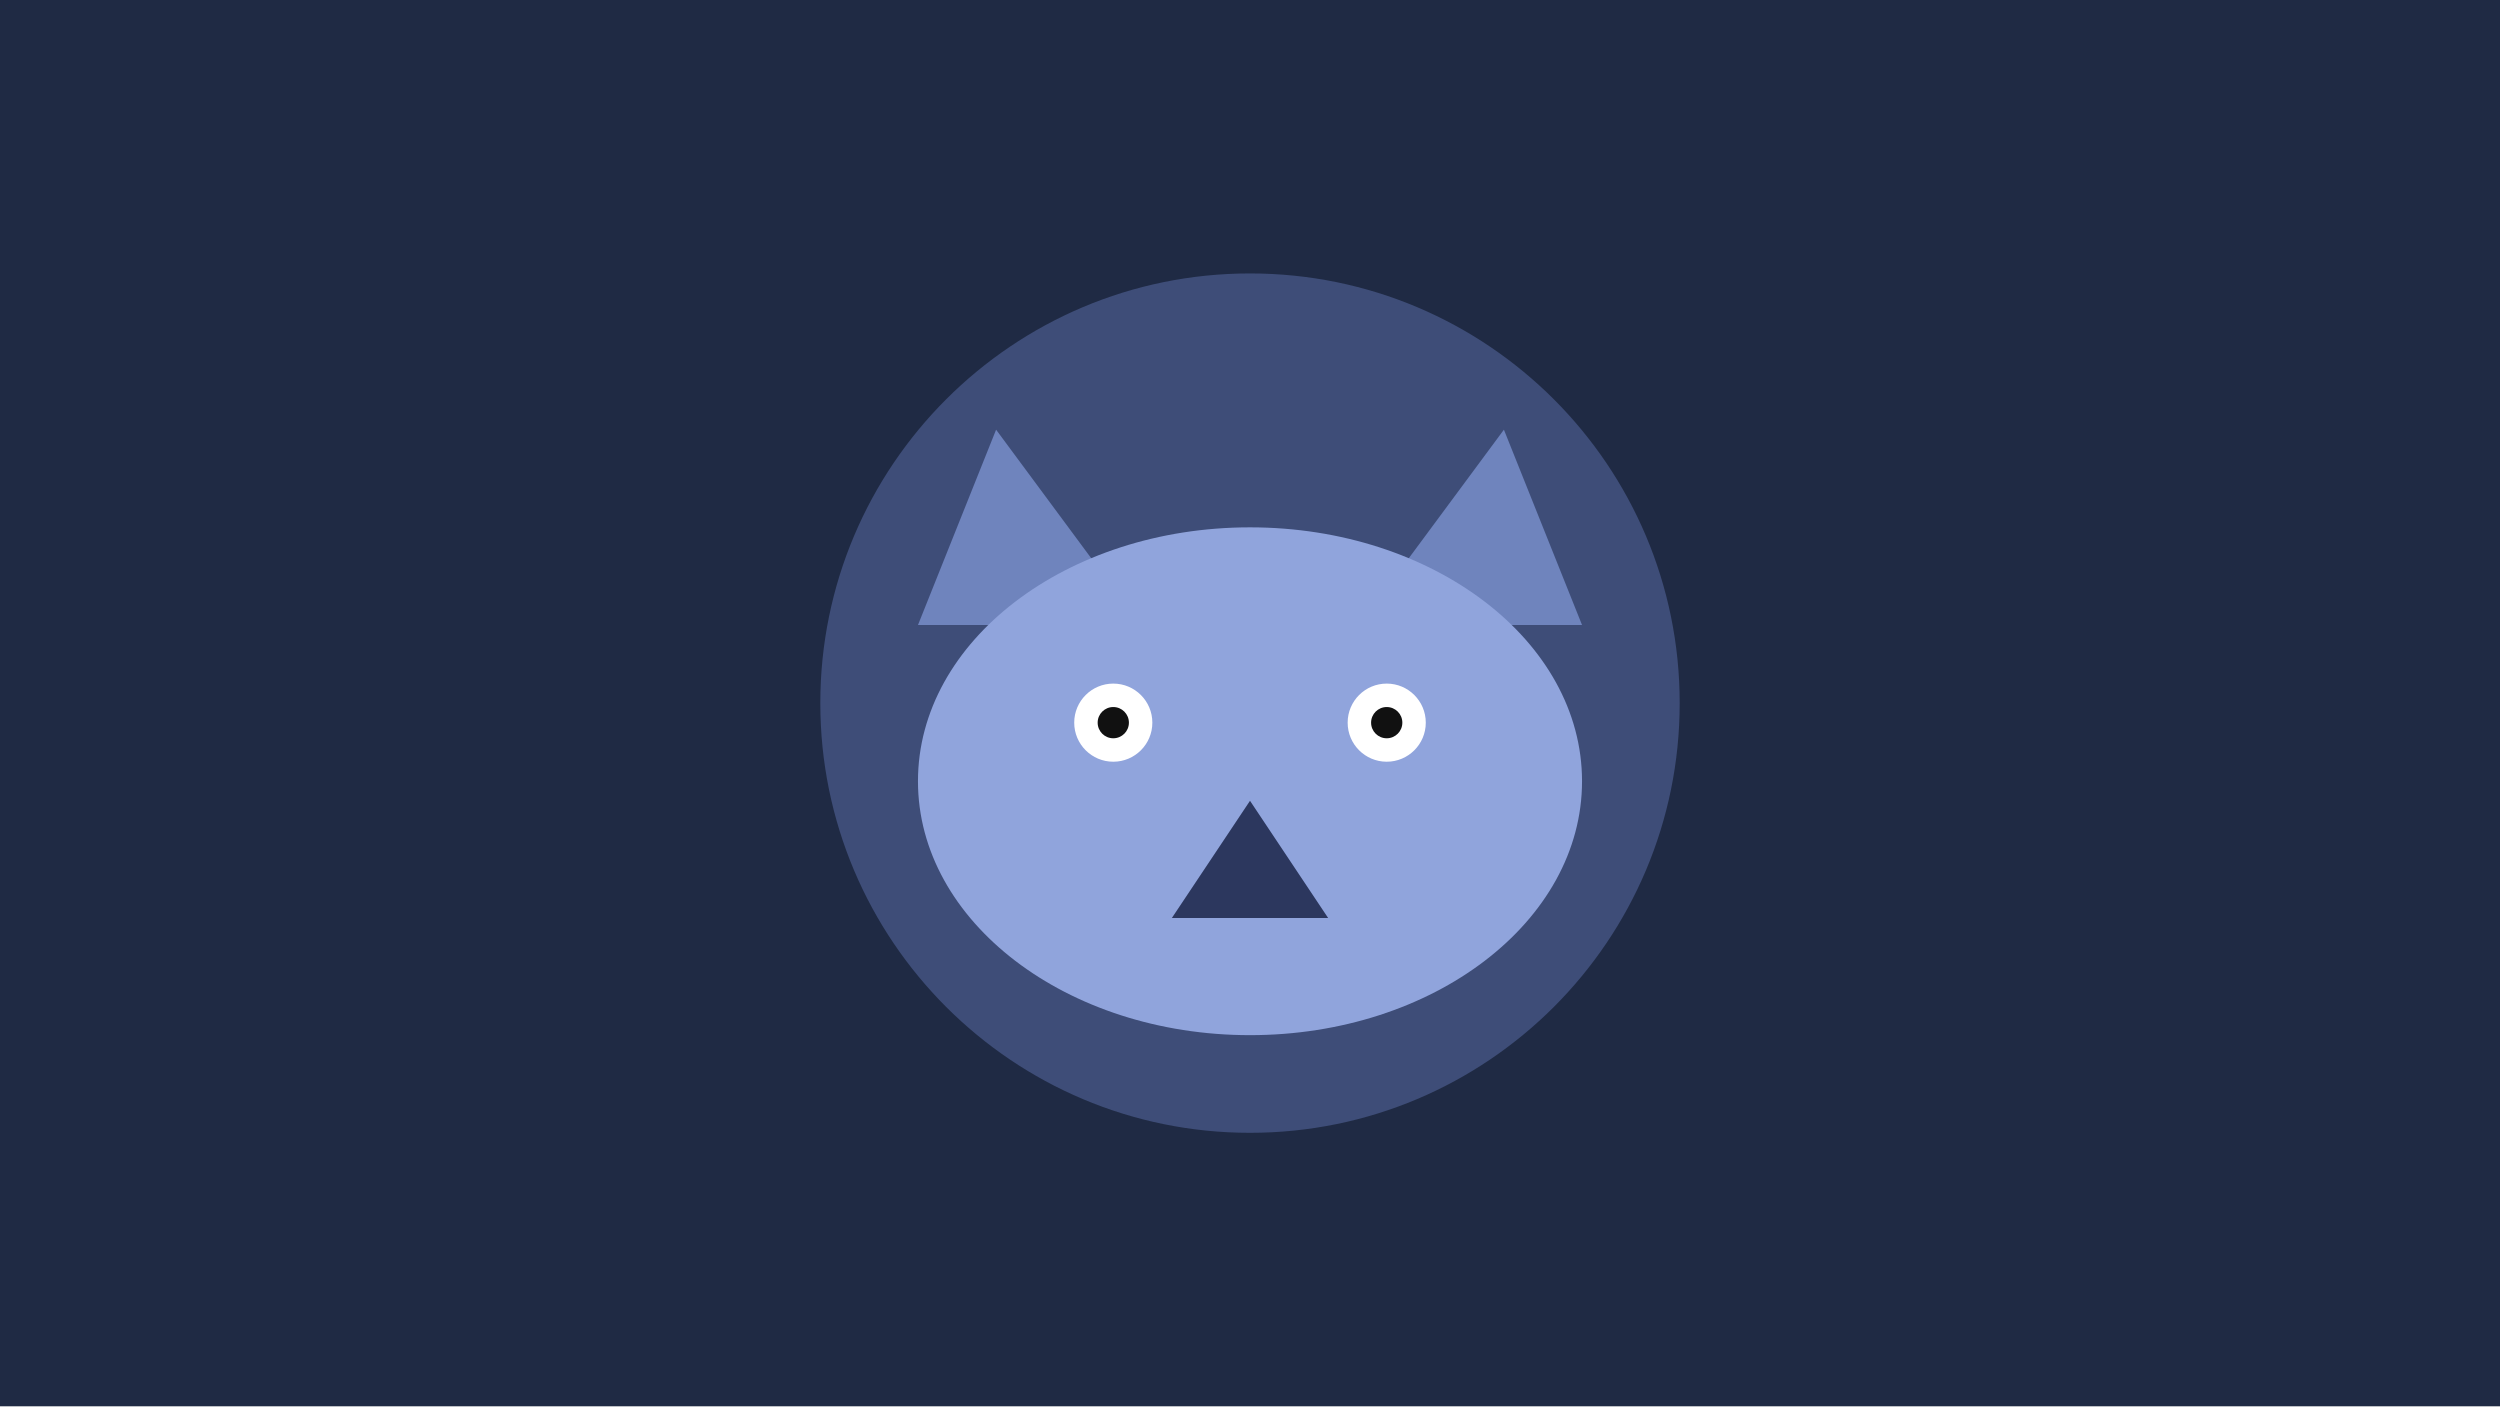
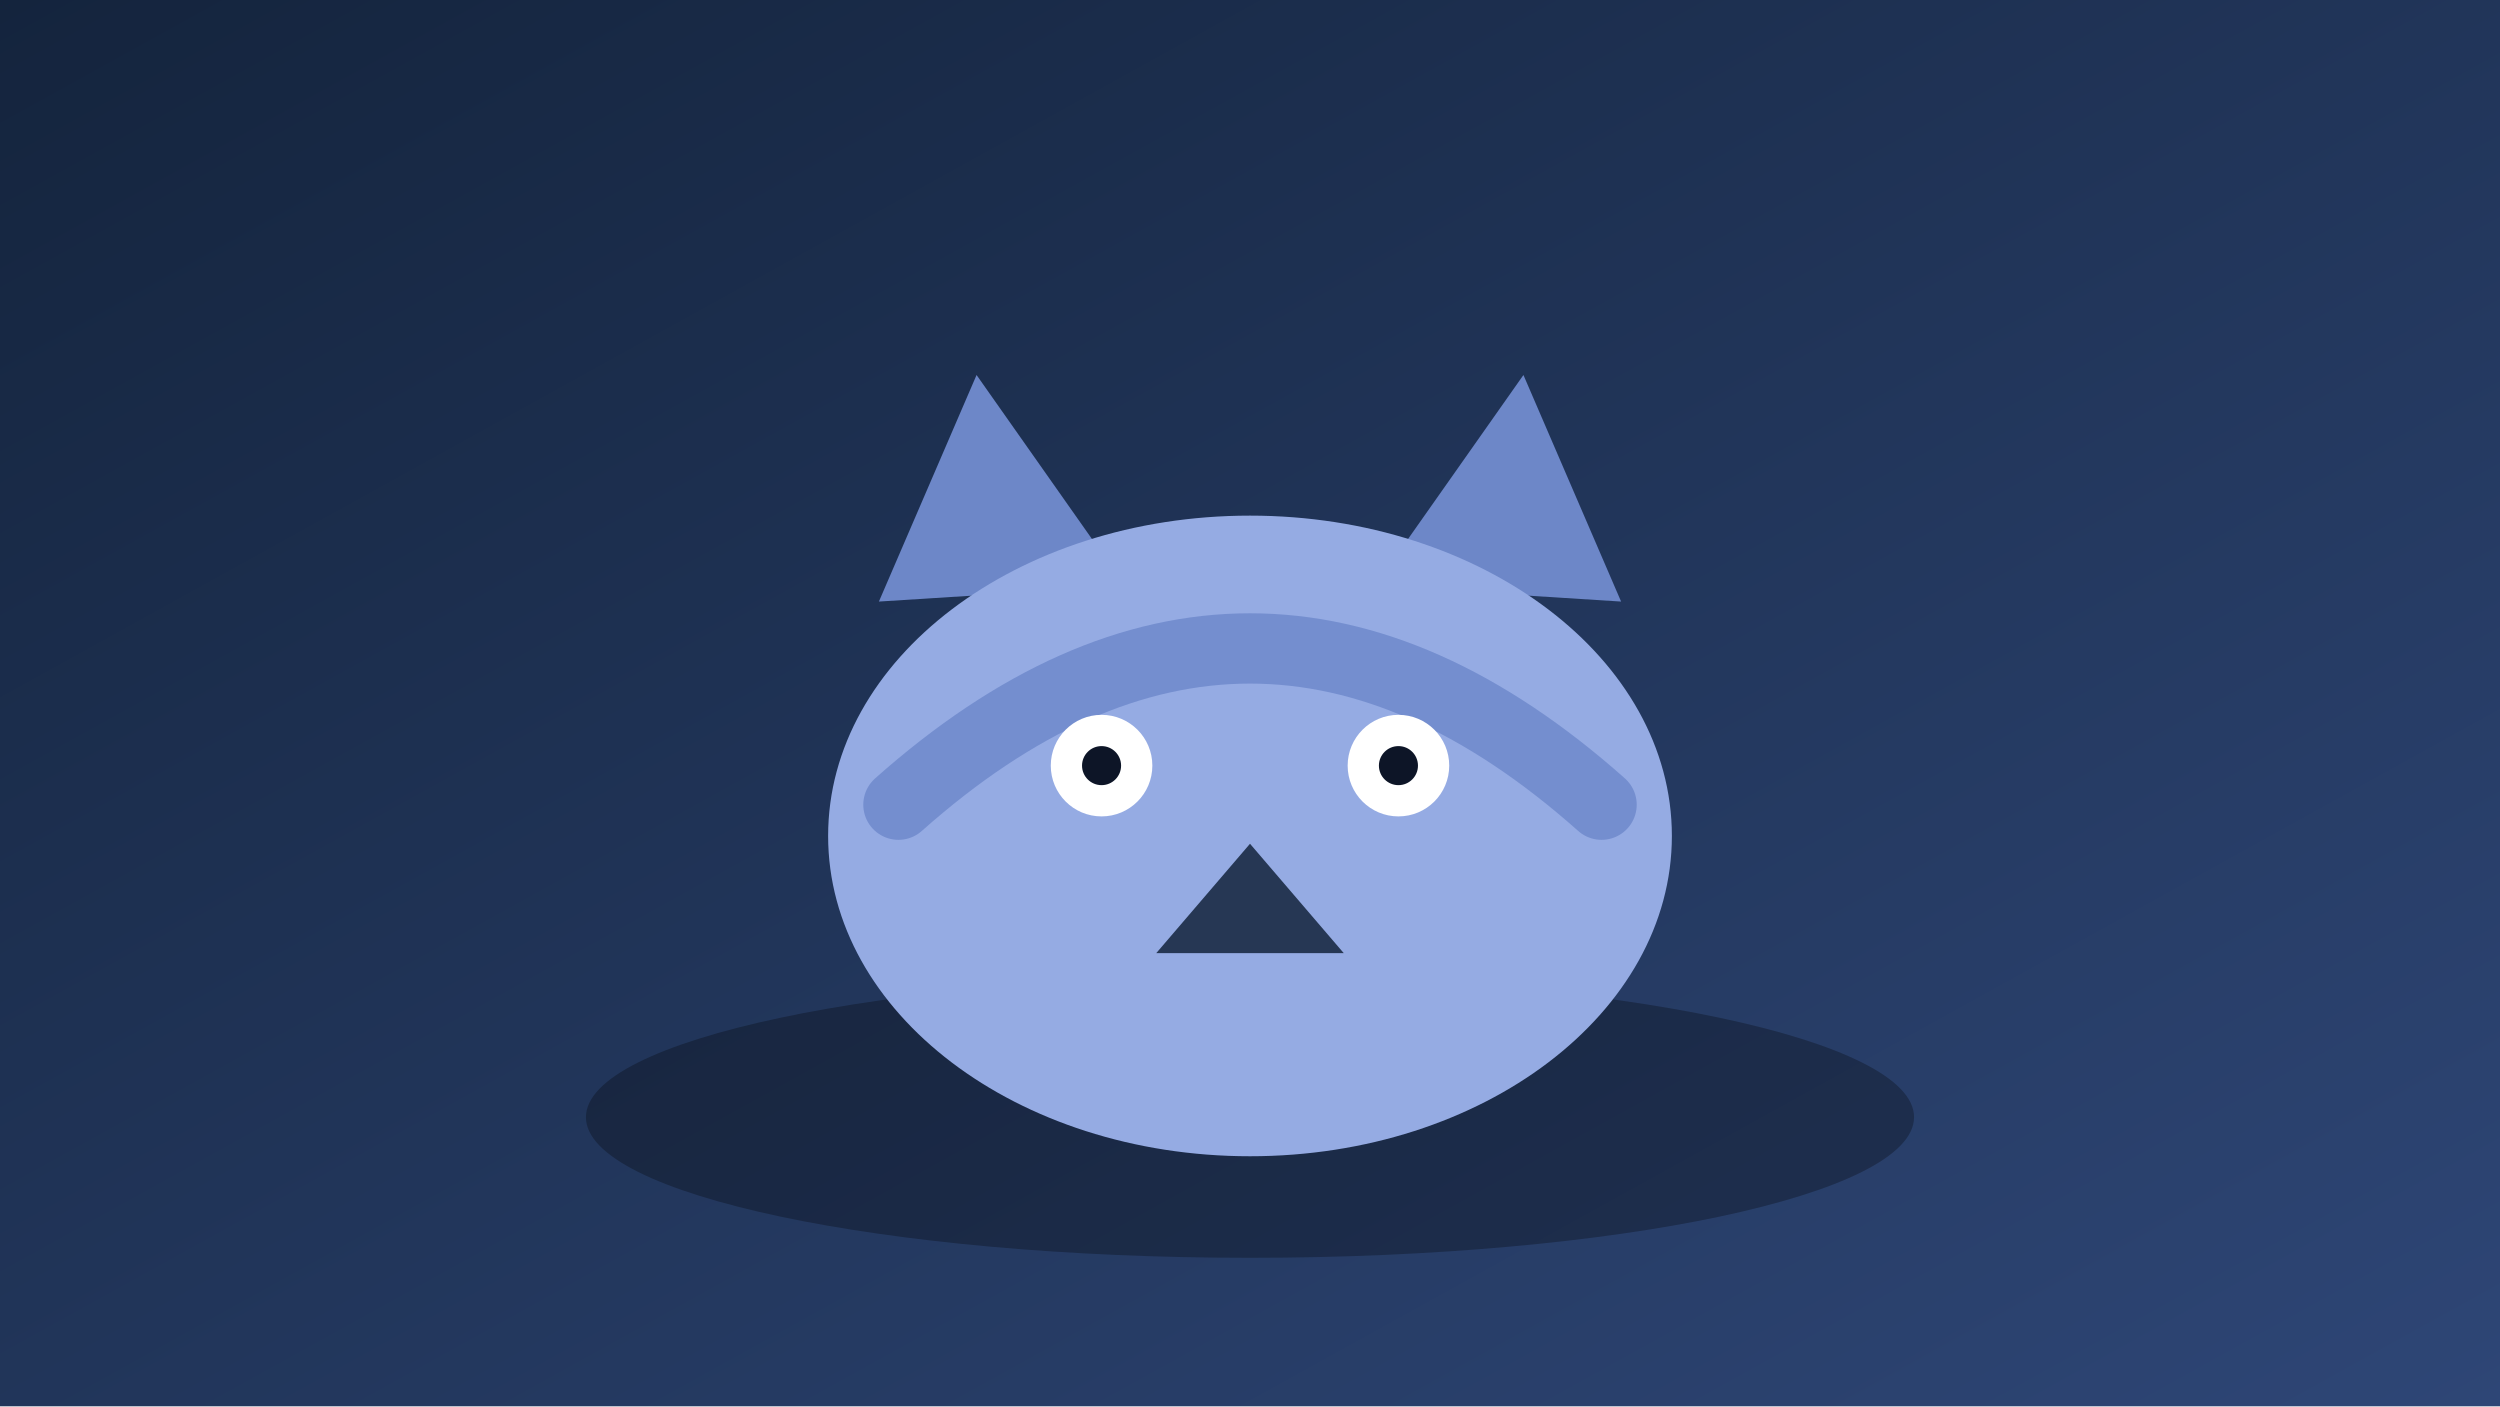
<svg xmlns="http://www.w3.org/2000/svg" width="640" height="360" viewBox="0 0 640 360">
-   <rect width="640" height="360" fill="#1f2a44" />
-   <circle cx="320" cy="180" r="110" fill="#3e4d78" />
-   <polygon points="255,110 292,160 235,160" fill="#6f84bd" />
-   <polygon points="385,110 348,160 405,160" fill="#6f84bd" />
-   <ellipse cx="320" cy="200" rx="85" ry="65" fill="#90a4dc" />
-   <circle cx="285" cy="185" r="10" fill="#fff" />
-   <circle cx="355" cy="185" r="10" fill="#fff" />
-   <circle cx="285" cy="185" r="4" fill="#111" />
-   <circle cx="355" cy="185" r="4" fill="#111" />
-   <polygon points="320,205 300,235 340,235" fill="#2c375e" />
+   <defs>
+     <linearGradient id="bg" x1="0" y1="0" x2="1" y2="1">
+       <stop offset="0%" stop-color="#14243d" />
+       <stop offset="100%" stop-color="#2e4676" />
+     </linearGradient>
+   </defs>
+   <rect width="640" height="360" fill="url(#bg)" />
+   <ellipse cx="320" cy="286" rx="170" ry="36" fill="rgba(0,0,0,0.28)" />
+   <polygon points="250,96 288,150 225,154" fill="#6d87c8" />
+   <polygon points="390,96 352,150 415,154" fill="#6d87c8" />
+   <ellipse cx="320" cy="214" rx="108" ry="82" fill="#95abe3" />
+   <path d="M230 206 Q320 126 410 206" fill="none" stroke="#748ecf" stroke-width="18" stroke-linecap="round" />
+   <circle cx="282" cy="196" r="13" fill="#fff" />
+   <circle cx="358" cy="196" r="13" fill="#fff" />
+   <circle cx="282" cy="196" r="5" fill="#0d1527" />
+   <circle cx="358" cy="196" r="5" fill="#0d1527" />
+   <path d="M320 216 L296 244 L344 244 Z" fill="#263754" />
</svg>
